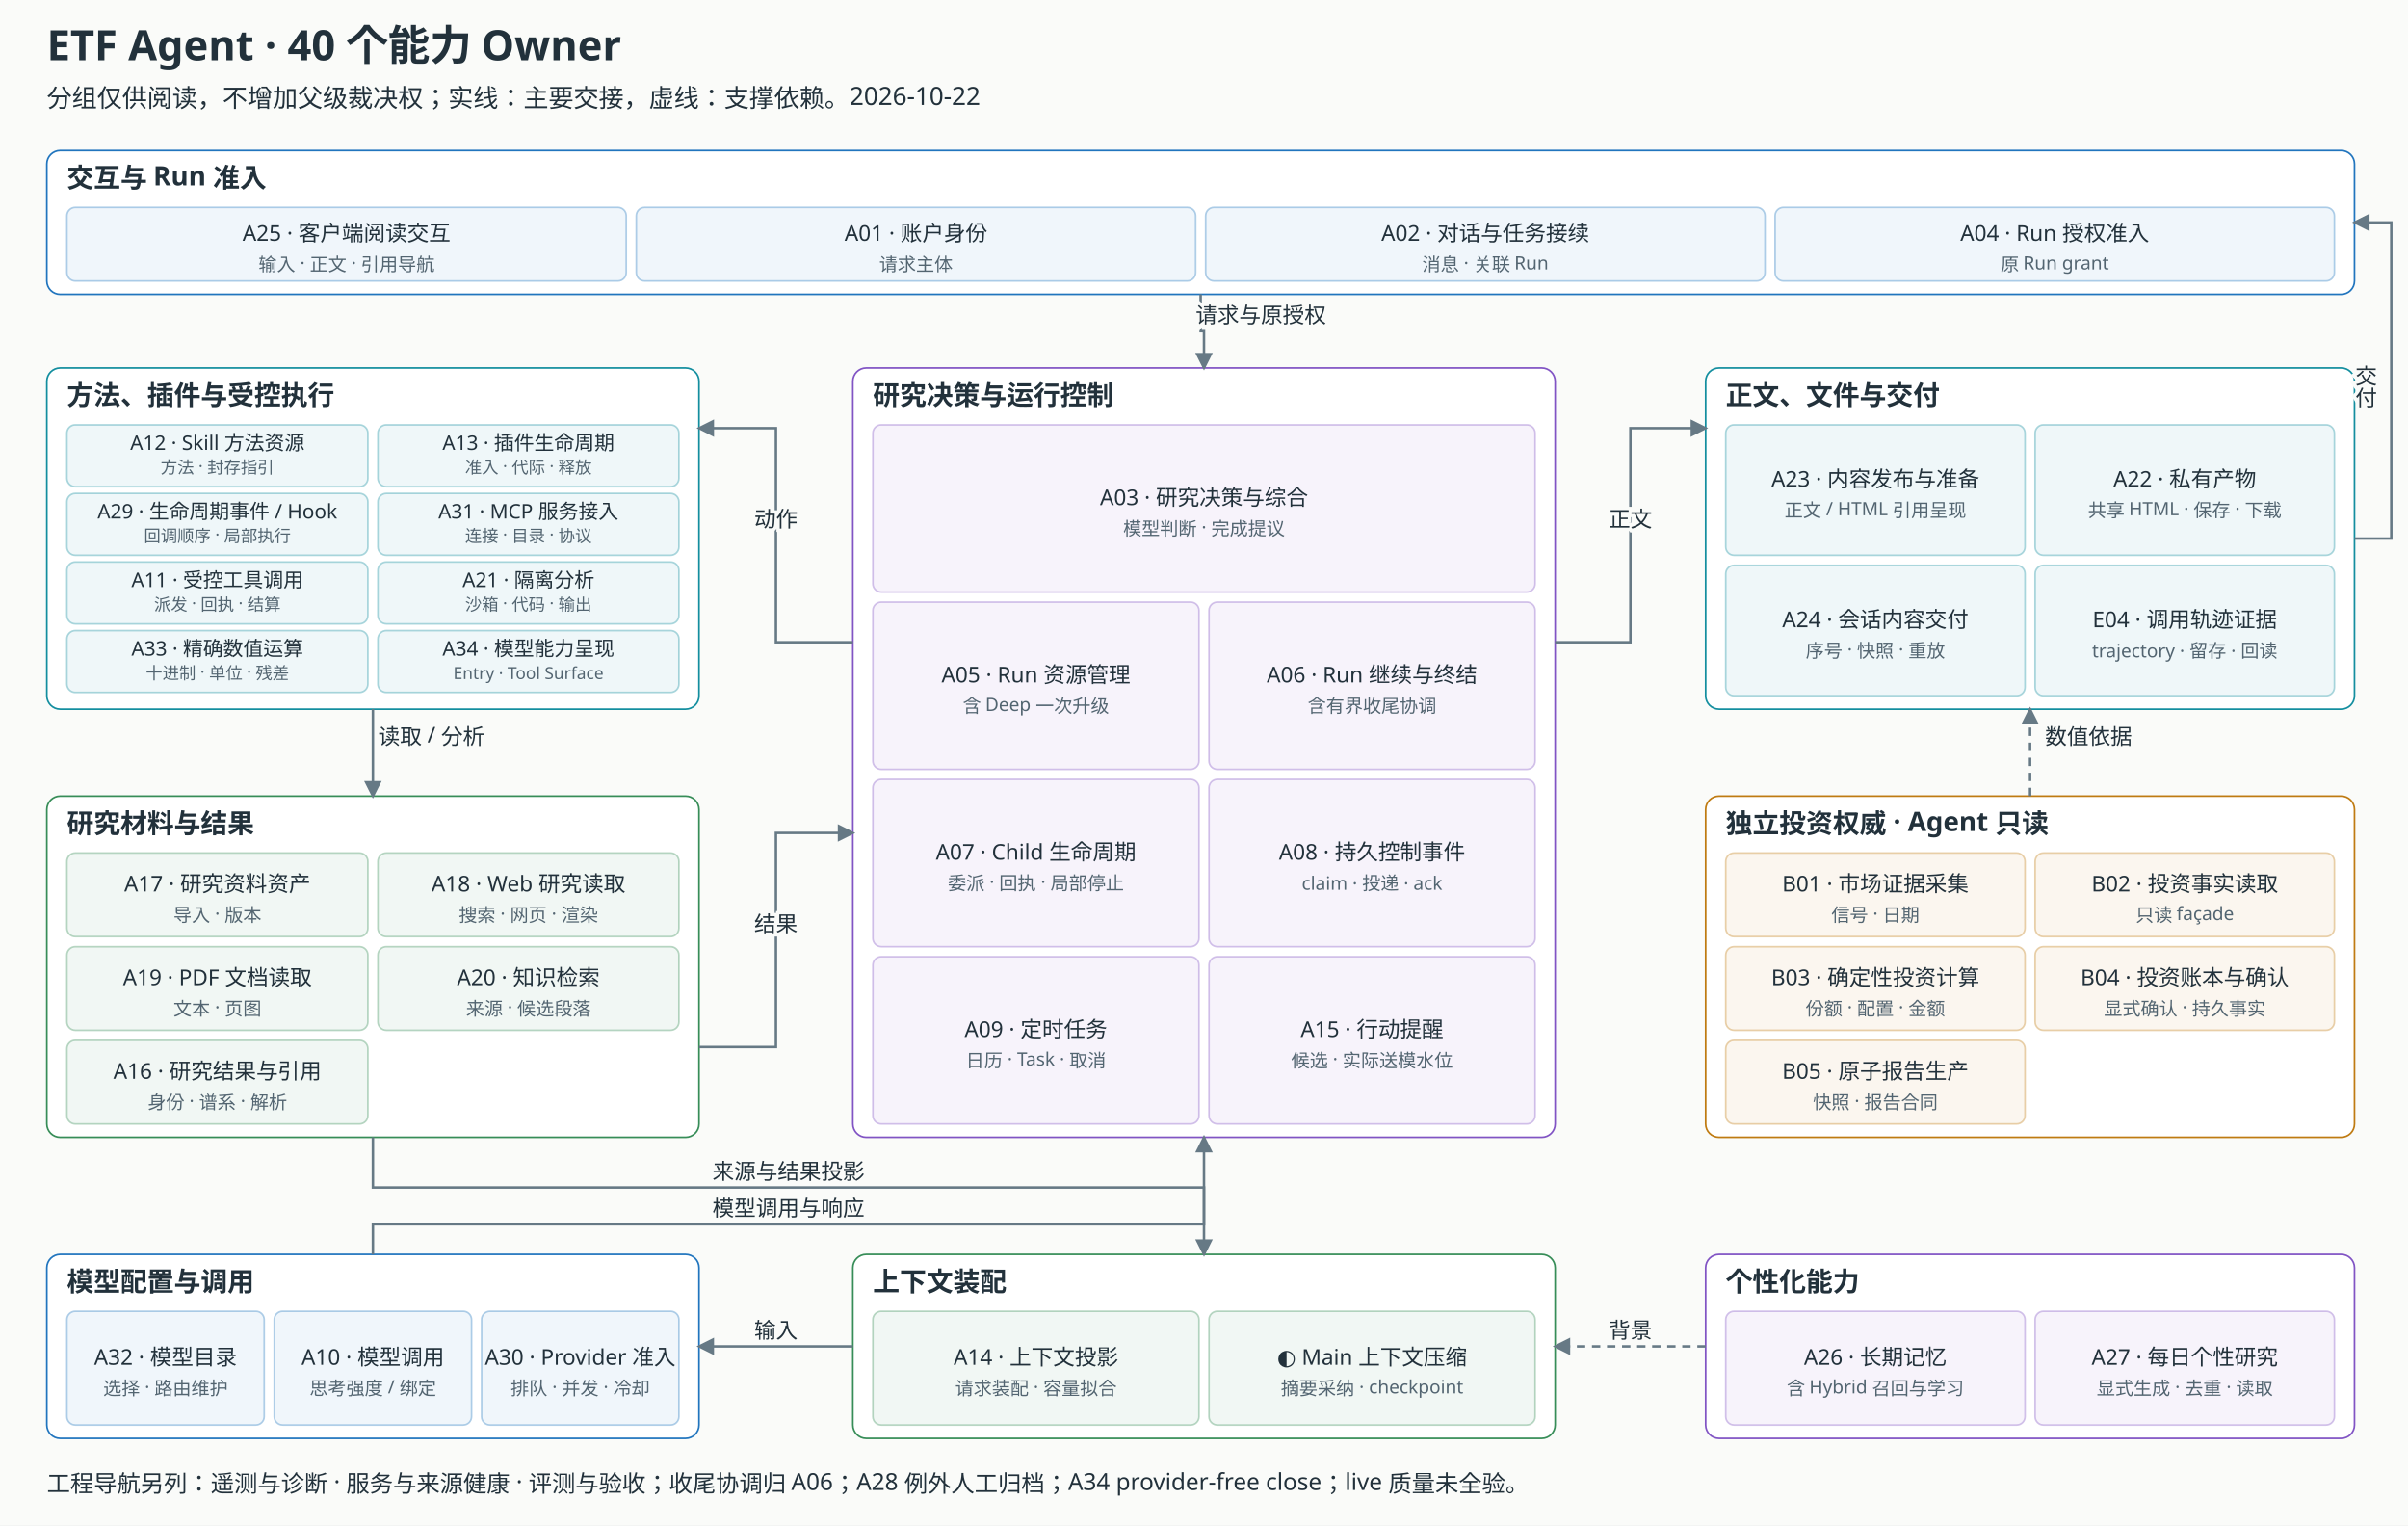
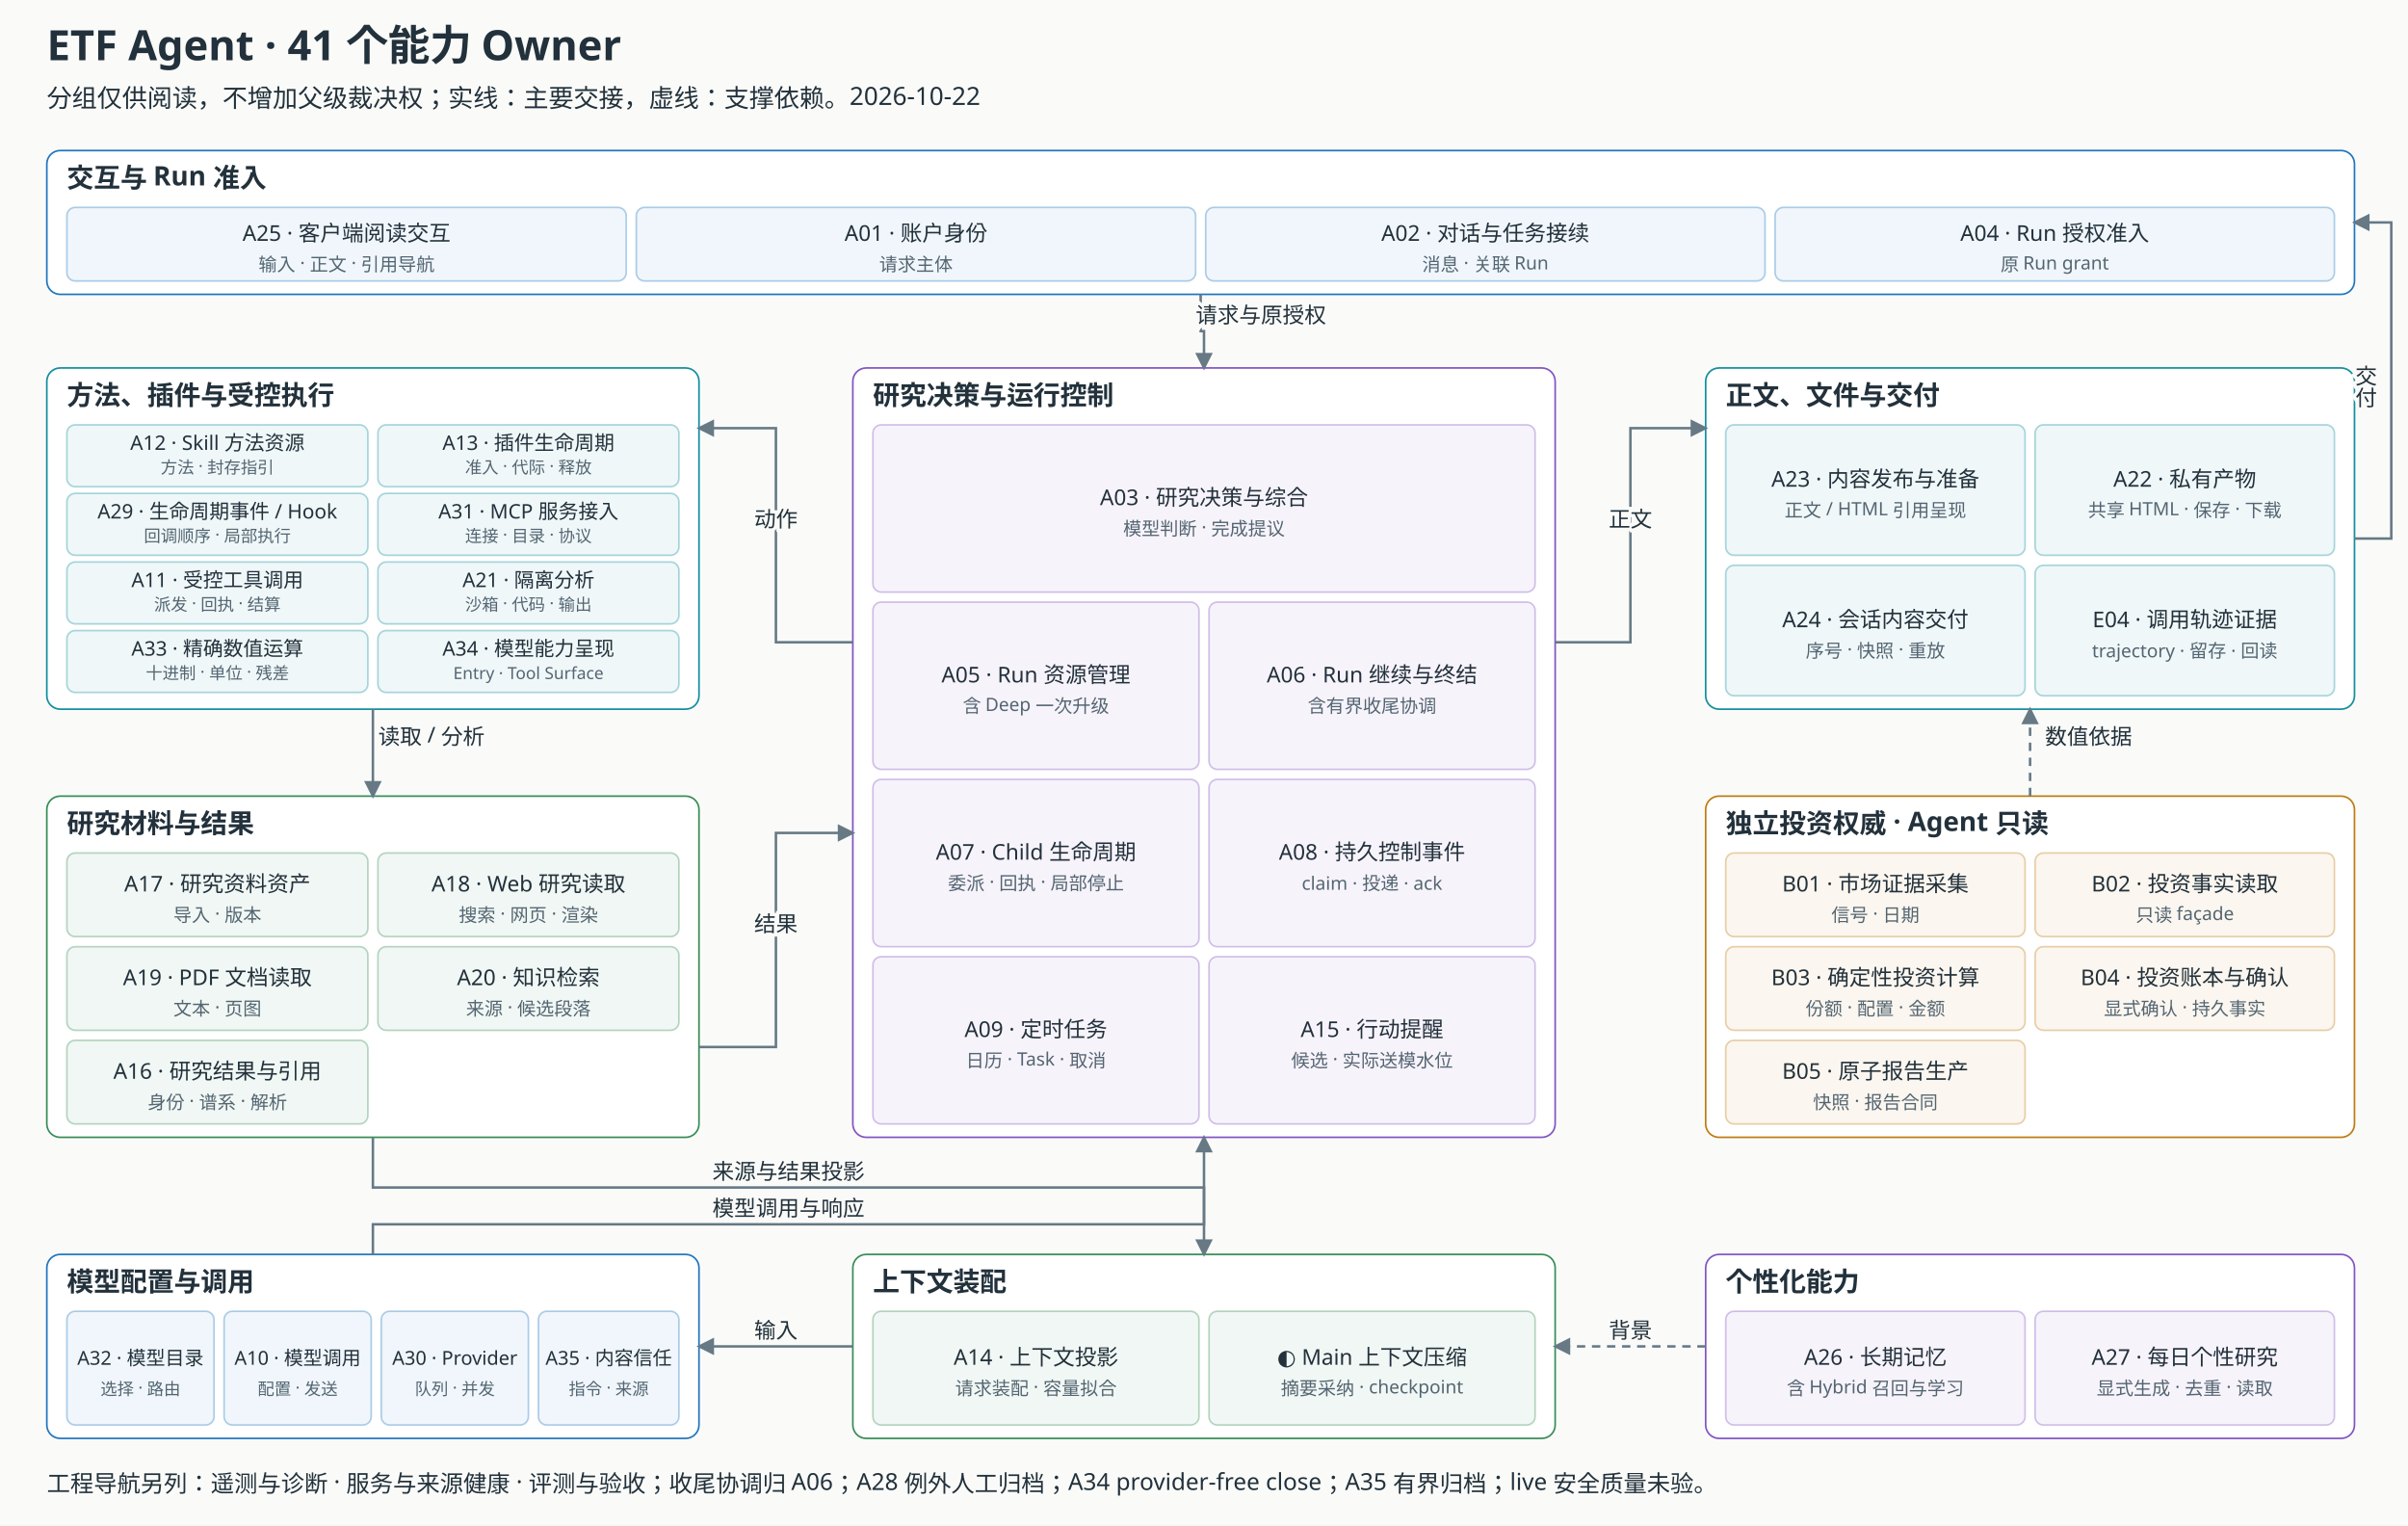
<svg xmlns="http://www.w3.org/2000/svg" viewBox="0 0 1440 912" role="img" aria-labelledby="title desc">
  <defs>
    <marker id="arrow" markerWidth="7" markerHeight="7" refX="6" refY="3.5" orient="auto">
      <path d="M0 0L7 3.5L0 7" fill="#667985" />
    </marker>
  </defs>
  <rect width="1440" height="912" fill="#fafbf9" />
  <g font-family="system-ui,PingFang SC,Microsoft YaHei,sans-serif" fill="#22313b">
-     <text x="28" y="36" font-size="25" font-weight="600">ETF Agent · 40 个能力 Owner</text>
+     <text x="28" y="36" font-size="25" font-weight="600">ETF Agent · 41 个能力 Owner</text>
    <text x="28" y="64" font-size="15">分组仅供阅读，不增加父级裁决权；实线：主要交接，虚线：支撑依赖。2026-10-22</text>
    <rect x="28" y="90" width="1380" height="86" rx="8" fill="#fff" stroke="#2175be" />
    <text x="40" y="112" font-size="16" font-weight="600">交互与 Run 准入</text>
    <rect x="40.0" y="124.0" width="334.5" height="44.0" rx="5" fill="#2175be" fill-opacity=".07" stroke="#2175be" stroke-opacity=".35" />
    <text x="207.25" y="144.0" text-anchor="middle" font-size="13">A25 · 客户端阅读交互</text>
    <text x="207.25" y="162.0" text-anchor="middle" font-size="11" fill="#536571">输入 · 正文 · 引用导航</text>
    <rect x="380.5" y="124.0" width="334.5" height="44.0" rx="5" fill="#2175be" fill-opacity=".07" stroke="#2175be" stroke-opacity=".35" />
    <text x="547.75" y="144.0" text-anchor="middle" font-size="13">A01 · 账户身份</text>
    <text x="547.75" y="162.0" text-anchor="middle" font-size="11" fill="#536571">请求主体</text>
    <rect x="721.0" y="124.0" width="334.5" height="44.0" rx="5" fill="#2175be" fill-opacity=".07" stroke="#2175be" stroke-opacity=".35" />
    <text x="888.25" y="144.0" text-anchor="middle" font-size="13">A02 · 对话与任务接续</text>
    <text x="888.25" y="162.0" text-anchor="middle" font-size="11" fill="#536571">消息 · 关联 Run</text>
    <rect x="1061.5" y="124.0" width="334.5" height="44.0" rx="5" fill="#2175be" fill-opacity=".07" stroke="#2175be" stroke-opacity=".35" />
    <text x="1228.75" y="144.0" text-anchor="middle" font-size="13">A04 · Run 授权准入</text>
    <text x="1228.75" y="162.0" text-anchor="middle" font-size="11" fill="#536571">原 Run grant</text>
    <rect x="28" y="220" width="390" height="204" rx="8" fill="#fff" stroke="#138e9f" />
    <text x="40" y="242" font-size="16" font-weight="600">方法、插件与受控执行</text>
    <rect x="40.0" y="254.0" width="180.0" height="37.0" rx="5" fill="#138e9f" fill-opacity=".07" stroke="#138e9f" stroke-opacity=".35" />
    <text x="130.0" y="269.0" text-anchor="middle" font-size="12">A12 · Skill 方法资源</text>
    <text x="130.0" y="283.0" text-anchor="middle" font-size="10" fill="#536571">方法 · 封存指引</text>
    <rect x="226.0" y="254.0" width="180.0" height="37.0" rx="5" fill="#138e9f" fill-opacity=".07" stroke="#138e9f" stroke-opacity=".35" />
    <text x="316.0" y="269.0" text-anchor="middle" font-size="12">A13 · 插件生命周期</text>
    <text x="316.0" y="283.0" text-anchor="middle" font-size="10" fill="#536571">准入 · 代际 · 释放</text>
    <rect x="40.0" y="295.0" width="180.0" height="37.0" rx="5" fill="#138e9f" fill-opacity=".07" stroke="#138e9f" stroke-opacity=".35" />
    <text x="130.0" y="310.0" text-anchor="middle" font-size="12">A29 · 生命周期事件 / Hook</text>
    <text x="130.0" y="324.0" text-anchor="middle" font-size="10" fill="#536571">回调顺序 · 局部执行</text>
    <rect x="226.0" y="295.0" width="180.0" height="37.0" rx="5" fill="#138e9f" fill-opacity=".07" stroke="#138e9f" stroke-opacity=".35" />
    <text x="316.0" y="310.0" text-anchor="middle" font-size="12">A31 · MCP 服务接入</text>
    <text x="316.0" y="324.0" text-anchor="middle" font-size="10" fill="#536571">连接 · 目录 · 协议</text>
    <rect x="40.0" y="336.0" width="180.0" height="37.0" rx="5" fill="#138e9f" fill-opacity=".07" stroke="#138e9f" stroke-opacity=".35" />
    <text x="130.0" y="351.0" text-anchor="middle" font-size="12">A11 · 受控工具调用</text>
    <text x="130.0" y="365.0" text-anchor="middle" font-size="10" fill="#536571">派发 · 回执 · 结算</text>
    <rect x="226.0" y="336.0" width="180.0" height="37.0" rx="5" fill="#138e9f" fill-opacity=".07" stroke="#138e9f" stroke-opacity=".35" />
    <text x="316.0" y="351.0" text-anchor="middle" font-size="12">A21 · 隔离分析</text>
    <text x="316.0" y="365.0" text-anchor="middle" font-size="10" fill="#536571">沙箱 · 代码 · 输出</text>
    <rect x="40.0" y="377.0" width="180.0" height="37.0" rx="5" fill="#138e9f" fill-opacity=".07" stroke="#138e9f" stroke-opacity=".35" />
    <text x="130.0" y="392.0" text-anchor="middle" font-size="12">A33 · 精确数值运算</text>
    <text x="130.0" y="406.0" text-anchor="middle" font-size="10" fill="#536571">十进制 · 单位 · 残差</text>
    <rect x="226.0" y="377.0" width="180.0" height="37.0" rx="5" fill="#138e9f" fill-opacity=".07" stroke="#138e9f" stroke-opacity=".35" />
    <text x="316.0" y="392.0" text-anchor="middle" font-size="12">A34 · 模型能力呈现</text>
    <text x="316.0" y="406.0" text-anchor="middle" font-size="10" fill="#536571">Entry · Tool Surface</text>
    <rect x="510" y="220" width="420" height="460" rx="8" fill="#fff" stroke="#8154c4" />
    <text x="522" y="242" font-size="16" font-weight="600">研究决策与运行控制</text>
    <rect x="522.0" y="254.0" width="396.0" height="100.0" rx="5" fill="#8154c4" fill-opacity=".07" stroke="#8154c4" stroke-opacity=".35" />
    <text x="720.0" y="302.0" text-anchor="middle" font-size="13">A03 · 研究决策与综合</text>
    <text x="720.0" y="320.0" text-anchor="middle" font-size="11" fill="#536571">模型判断 · 完成提议</text>
    <rect x="522.0" y="360.0" width="195.0" height="100.0" rx="5" fill="#8154c4" fill-opacity=".07" stroke="#8154c4" stroke-opacity=".35" />
    <text x="619.5" y="408.0" text-anchor="middle" font-size="13">A05 · Run 资源管理</text>
    <text x="619.5" y="426.0" text-anchor="middle" font-size="11" fill="#536571">含 Deep 一次升级</text>
    <rect x="723.0" y="360.0" width="195.0" height="100.0" rx="5" fill="#8154c4" fill-opacity=".07" stroke="#8154c4" stroke-opacity=".35" />
    <text x="820.5" y="408.0" text-anchor="middle" font-size="13">A06 · Run 继续与终结</text>
    <text x="820.5" y="426.0" text-anchor="middle" font-size="11" fill="#536571">含有界收尾协调</text>
    <rect x="522.0" y="466.0" width="195.0" height="100.0" rx="5" fill="#8154c4" fill-opacity=".07" stroke="#8154c4" stroke-opacity=".35" />
    <text x="619.5" y="514.0" text-anchor="middle" font-size="13">A07 · Child 生命周期</text>
    <text x="619.5" y="532.0" text-anchor="middle" font-size="11" fill="#536571">委派 · 回执 · 局部停止</text>
    <rect x="723.0" y="466.0" width="195.0" height="100.0" rx="5" fill="#8154c4" fill-opacity=".07" stroke="#8154c4" stroke-opacity=".35" />
    <text x="820.5" y="514.0" text-anchor="middle" font-size="13">A08 · 持久控制事件</text>
    <text x="820.5" y="532.0" text-anchor="middle" font-size="11" fill="#536571">claim · 投递 · ack</text>
    <rect x="522.0" y="572.0" width="195.0" height="100.0" rx="5" fill="#8154c4" fill-opacity=".07" stroke="#8154c4" stroke-opacity=".35" />
    <text x="619.5" y="620.0" text-anchor="middle" font-size="13">A09 · 定时任务</text>
    <text x="619.5" y="638.0" text-anchor="middle" font-size="11" fill="#536571">日历 · Task · 取消</text>
    <rect x="723.0" y="572.0" width="195.0" height="100.0" rx="5" fill="#8154c4" fill-opacity=".07" stroke="#8154c4" stroke-opacity=".35" />
    <text x="820.5" y="620.0" text-anchor="middle" font-size="13">A15 · 行动提醒</text>
    <text x="820.5" y="638.0" text-anchor="middle" font-size="11" fill="#536571">候选 · 实际送模水位</text>
    <rect x="1020" y="220" width="388" height="204" rx="8" fill="#fff" stroke="#138e9f" />
    <text x="1032" y="242" font-size="16" font-weight="600">正文、文件与交付</text>
    <rect x="1032.0" y="254.0" width="179.0" height="78.0" rx="5" fill="#138e9f" fill-opacity=".07" stroke="#138e9f" stroke-opacity=".35" />
    <text x="1121.5" y="291.0" text-anchor="middle" font-size="13">A23 · 内容发布与准备</text>
    <text x="1121.5" y="309.0" text-anchor="middle" font-size="11" fill="#536571">正文 / HTML 引用呈现</text>
    <rect x="1217.0" y="254.0" width="179.0" height="78.0" rx="5" fill="#138e9f" fill-opacity=".07" stroke="#138e9f" stroke-opacity=".35" />
    <text x="1306.5" y="291.0" text-anchor="middle" font-size="13">A22 · 私有产物</text>
    <text x="1306.5" y="309.0" text-anchor="middle" font-size="11" fill="#536571">共享 HTML · 保存 · 下载</text>
    <rect x="1032.0" y="338.0" width="179.0" height="78.0" rx="5" fill="#138e9f" fill-opacity=".07" stroke="#138e9f" stroke-opacity=".35" />
    <text x="1121.5" y="375.0" text-anchor="middle" font-size="13">A24 · 会话内容交付</text>
    <text x="1121.5" y="393.0" text-anchor="middle" font-size="11" fill="#536571">序号 · 快照 · 重放</text>
    <rect x="1217.0" y="338.0" width="179.0" height="78.0" rx="5" fill="#138e9f" fill-opacity=".07" stroke="#138e9f" stroke-opacity=".35" />
    <text x="1306.5" y="375.0" text-anchor="middle" font-size="13">E04 · 调用轨迹证据</text>
    <text x="1306.5" y="393.0" text-anchor="middle" font-size="11" fill="#536571">trajectory · 留存 · 回读</text>
    <rect x="28" y="476" width="390" height="204" rx="8" fill="#fff" stroke="#378d58" />
    <text x="40" y="498" font-size="16" font-weight="600">研究材料与结果</text>
    <rect x="40.0" y="510.0" width="180.0" height="50.0" rx="5" fill="#378d58" fill-opacity=".07" stroke="#378d58" stroke-opacity=".35" />
    <text x="130.0" y="533.0" text-anchor="middle" font-size="13">A17 · 研究资料资产</text>
    <text x="130.0" y="551.0" text-anchor="middle" font-size="11" fill="#536571">导入 · 版本</text>
    <rect x="226.0" y="510.0" width="180.0" height="50.0" rx="5" fill="#378d58" fill-opacity=".07" stroke="#378d58" stroke-opacity=".35" />
    <text x="316.0" y="533.0" text-anchor="middle" font-size="13">A18 · Web 研究读取</text>
    <text x="316.0" y="551.0" text-anchor="middle" font-size="11" fill="#536571">搜索 · 网页 · 渲染</text>
    <rect x="40.0" y="566.0" width="180.0" height="50.0" rx="5" fill="#378d58" fill-opacity=".07" stroke="#378d58" stroke-opacity=".35" />
    <text x="130.0" y="589.0" text-anchor="middle" font-size="13">A19 · PDF 文档读取</text>
    <text x="130.0" y="607.0" text-anchor="middle" font-size="11" fill="#536571">文本 · 页图</text>
    <rect x="226.0" y="566.0" width="180.0" height="50.0" rx="5" fill="#378d58" fill-opacity=".07" stroke="#378d58" stroke-opacity=".35" />
    <text x="316.0" y="589.0" text-anchor="middle" font-size="13">A20 · 知识检索</text>
    <text x="316.0" y="607.0" text-anchor="middle" font-size="11" fill="#536571">来源 · 候选段落</text>
    <rect x="40.0" y="622.0" width="180.0" height="50.0" rx="5" fill="#378d58" fill-opacity=".07" stroke="#378d58" stroke-opacity=".35" />
    <text x="130.0" y="645.0" text-anchor="middle" font-size="13">A16 · 研究结果与引用</text>
    <text x="130.0" y="663.0" text-anchor="middle" font-size="11" fill="#536571">身份 · 谱系 · 解析</text>
    <rect x="1020" y="476" width="388" height="204" rx="8" fill="#fff" stroke="#bf7b12" />
    <text x="1032" y="498" font-size="16" font-weight="600">独立投资权威 · Agent 只读</text>
    <rect x="1032.0" y="510.0" width="179.0" height="50.0" rx="5" fill="#bf7b12" fill-opacity=".07" stroke="#bf7b12" stroke-opacity=".35" />
    <text x="1121.5" y="533.0" text-anchor="middle" font-size="13">B01 · 市场证据采集</text>
    <text x="1121.5" y="551.0" text-anchor="middle" font-size="11" fill="#536571">信号 · 日期</text>
    <rect x="1217.0" y="510.0" width="179.0" height="50.0" rx="5" fill="#bf7b12" fill-opacity=".07" stroke="#bf7b12" stroke-opacity=".35" />
    <text x="1306.5" y="533.0" text-anchor="middle" font-size="13">B02 · 投资事实读取</text>
    <text x="1306.5" y="551.0" text-anchor="middle" font-size="11" fill="#536571">只读 façade</text>
    <rect x="1032.0" y="566.0" width="179.0" height="50.0" rx="5" fill="#bf7b12" fill-opacity=".07" stroke="#bf7b12" stroke-opacity=".35" />
    <text x="1121.5" y="589.0" text-anchor="middle" font-size="13">B03 · 确定性投资计算</text>
    <text x="1121.5" y="607.0" text-anchor="middle" font-size="11" fill="#536571">份额 · 配置 · 金额</text>
    <rect x="1217.0" y="566.0" width="179.0" height="50.0" rx="5" fill="#bf7b12" fill-opacity=".07" stroke="#bf7b12" stroke-opacity=".35" />
    <text x="1306.5" y="589.0" text-anchor="middle" font-size="13">B04 · 投资账本与确认</text>
    <text x="1306.5" y="607.0" text-anchor="middle" font-size="11" fill="#536571">显式确认 · 持久事实</text>
    <rect x="1032.0" y="622.0" width="179.0" height="50.0" rx="5" fill="#bf7b12" fill-opacity=".07" stroke="#bf7b12" stroke-opacity=".35" />
    <text x="1121.5" y="645.0" text-anchor="middle" font-size="13">B05 · 原子报告生产</text>
    <text x="1121.5" y="663.0" text-anchor="middle" font-size="11" fill="#536571">快照 · 报告合同</text>
    <rect x="28" y="750" width="390" height="110" rx="8" fill="#fff" stroke="#2175be" />
    <text x="40" y="772" font-size="16" font-weight="600">模型配置与调用</text>
-     <rect x="40.0" y="784.0" width="118.0" height="68.0" rx="5" fill="#2175be" fill-opacity=".07" stroke="#2175be" stroke-opacity=".35" />
-     <text x="99.0" y="816.0" text-anchor="middle" font-size="13">A32 · 模型目录</text>
-     <text x="99.0" y="834.0" text-anchor="middle" font-size="11" fill="#536571">选择 · 路由维护</text>
-     <rect x="164.0" y="784.0" width="118.0" height="68.0" rx="5" fill="#2175be" fill-opacity=".07" stroke="#2175be" stroke-opacity=".35" />
-     <text x="223.0" y="816.0" text-anchor="middle" font-size="13">A10 · 模型调用</text>
-     <text x="223.0" y="834.0" text-anchor="middle" font-size="11" fill="#536571">思考强度 / 绑定</text>
-     <rect x="288.0" y="784.0" width="118.0" height="68.0" rx="5" fill="#2175be" fill-opacity=".07" stroke="#2175be" stroke-opacity=".35" />
-     <text x="347.0" y="816.0" text-anchor="middle" font-size="13">A30 · Provider 准入</text>
-     <text x="347.0" y="834.0" text-anchor="middle" font-size="11" fill="#536571">排队 · 并发 · 冷却</text>
+     <rect x="40" y="784.0" width="88" height="68.0" rx="5" fill="#2175be" fill-opacity=".07" stroke="#2175be" stroke-opacity=".35" />
+     <text x="84" y="816.0" text-anchor="middle" font-size="11.5">A32 · 模型目录</text>
+     <text x="84" y="834.0" text-anchor="middle" font-size="10" fill="#536571">选择 · 路由</text>
+     <rect x="134" y="784.0" width="88" height="68.0" rx="5" fill="#2175be" fill-opacity=".07" stroke="#2175be" stroke-opacity=".35" />
+     <text x="178" y="816.0" text-anchor="middle" font-size="11.5">A10 · 模型调用</text>
+     <text x="178" y="834.0" text-anchor="middle" font-size="10" fill="#536571">配置 · 发送</text>
+     <rect x="228" y="784.0" width="88" height="68.0" rx="5" fill="#2175be" fill-opacity=".07" stroke="#2175be" stroke-opacity=".35" />
+     <text x="272" y="816.0" text-anchor="middle" font-size="11.5">A30 · Provider</text>
+     <text x="272" y="834.0" text-anchor="middle" font-size="10" fill="#536571">队列 · 并发</text>
+     <rect x="322" y="784.0" width="84" height="68.0" rx="5" fill="#2175be" fill-opacity=".07" stroke="#2175be" stroke-opacity=".35" />
+     <text x="364" y="816.0" text-anchor="middle" font-size="11.5">A35 · 内容信任</text>
+     <text x="364" y="834.0" text-anchor="middle" font-size="10" fill="#536571">指令 · 来源</text>
    <rect x="510" y="750" width="420" height="110" rx="8" fill="#fff" stroke="#378d58" />
    <text x="522" y="772" font-size="16" font-weight="600">上下文装配</text>
    <rect x="522.0" y="784.0" width="195.0" height="68.0" rx="5" fill="#378d58" fill-opacity=".07" stroke="#378d58" stroke-opacity=".35" />
    <text x="619.5" y="816.0" text-anchor="middle" font-size="13">A14 · 上下文投影</text>
    <text x="619.5" y="834.0" text-anchor="middle" font-size="11" fill="#536571">请求装配 · 容量拟合</text>
    <rect x="723.0" y="784.0" width="195.0" height="68.0" rx="5" fill="#378d58" fill-opacity=".07" stroke="#378d58" stroke-opacity=".35" />
    <text x="820.5" y="816.0" text-anchor="middle" font-size="13">◐ Main 上下文压缩</text>
    <text x="820.5" y="834.0" text-anchor="middle" font-size="11" fill="#536571">摘要采纳 · checkpoint</text>
    <rect x="1020" y="750" width="388" height="110" rx="8" fill="#fff" stroke="#8154c4" />
    <text x="1032" y="772" font-size="16" font-weight="600">个性化能力</text>
    <rect x="1032.0" y="784.0" width="179.0" height="68.0" rx="5" fill="#8154c4" fill-opacity=".07" stroke="#8154c4" stroke-opacity=".35" />
    <text x="1121.5" y="816.0" text-anchor="middle" font-size="13">A26 · 长期记忆</text>
    <text x="1121.5" y="834.0" text-anchor="middle" font-size="11" fill="#536571">含 Hybrid 召回与学习</text>
    <rect x="1217.0" y="784.0" width="179.0" height="68.0" rx="5" fill="#8154c4" fill-opacity=".07" stroke="#8154c4" stroke-opacity=".35" />
    <text x="1306.5" y="816.0" text-anchor="middle" font-size="13">A27 · 每日个性研究</text>
    <text x="1306.5" y="834.0" text-anchor="middle" font-size="11" fill="#536571">显式生成 · 去重 · 读取</text>
    <path d="M718.0 176 V198.0 H720.0 V220" fill="none" stroke="#667985" stroke-width="1.5" marker-end="url(#arrow)" />
    <text x="754.0" y="193.0" font-size="13" text-anchor="middle" paint-order="stroke" stroke="#fafbf9" stroke-width="4">请求与原授权</text>
    <path d="M510 384.0 H464.0 V256.0 H418" fill="none" stroke="#667985" stroke-width="1.5" marker-end="url(#arrow)" />
    <text x="464.0" y="315.0" font-size="13" text-anchor="middle" paint-order="stroke" stroke="#fafbf9" stroke-width="4">动作</text>
    <path d="M223.0 424 V450.0 H223.0 V476" fill="none" stroke="#667985" stroke-width="1.5" marker-end="url(#arrow)" />
    <text x="258.0" y="445.0" font-size="13" text-anchor="middle" paint-order="stroke" stroke="#fafbf9" stroke-width="4">读取 / 分析</text>
    <path d="M418 626.0 H464.0 V498.0 H510" fill="none" stroke="#667985" stroke-width="1.5" marker-end="url(#arrow)" />
    <text x="464.0" y="557.0" font-size="13" text-anchor="middle" paint-order="stroke" stroke="#fafbf9" stroke-width="4">结果</text>
    <path d="M930 384.0 H975.0 V256.0 H1020" fill="none" stroke="#667985" stroke-width="1.5" marker-end="url(#arrow)" />
    <text x="975.0" y="315.0" font-size="13" text-anchor="middle" paint-order="stroke" stroke="#fafbf9" stroke-width="4">正文</text>
    <path d="M1214.0 476 V450.0 H1214.0 V424" fill="none" stroke="#667985" stroke-width="1.5" marker-end="url(#arrow)" stroke-dasharray="5 4" />
    <text x="1249.0" y="445.0" font-size="13" text-anchor="middle" paint-order="stroke" stroke="#fafbf9" stroke-width="4">数值依据</text>
    <path d="M223.0 680 V710 H720.0 V750" fill="none" stroke="#667985" stroke-width="1.5" marker-end="url(#arrow)" />
    <text x="471.5" y="705" font-size="13" text-anchor="middle" paint-order="stroke" stroke="#fafbf9" stroke-width="4">来源与结果投影</text>
    <path d="M223.0 750 V732 H720.0 V680" fill="none" stroke="#667985" stroke-width="1.5" marker-end="url(#arrow)" />
    <text x="471.5" y="727" font-size="13" text-anchor="middle" paint-order="stroke" stroke="#fafbf9" stroke-width="4">模型调用与响应</text>
    <path d="M510 805.0 H464.0 V805.0 H418" fill="none" stroke="#667985" stroke-width="1.5" marker-end="url(#arrow)" />
    <text x="464.0" y="800.0" font-size="13" text-anchor="middle" paint-order="stroke" stroke="#fafbf9" stroke-width="4">输入</text>
    <path d="M1020 805.0 H975.0 V805.0 H930" fill="none" stroke="#667985" stroke-width="1.5" marker-end="url(#arrow)" stroke-dasharray="5 4" />
    <text x="975.0" y="800.0" font-size="13" text-anchor="middle" paint-order="stroke" stroke="#fafbf9" stroke-width="4">背景</text>
    <path d="M1408 322.0 H1430 V133.0 H1408" fill="none" stroke="#667985" stroke-width="1.5" marker-end="url(#arrow)" />
    <text x="1415" y="227.5" font-size="13" text-anchor="middle" paint-order="stroke" stroke="#fafbf9" stroke-width="4" writing-mode="vertical-rl">交付</text>
-     <text x="28" y="892" font-size="14">工程导航另列：遥测与诊断 · 服务与来源健康 · 评测与验收；收尾协调归 A06；A28 例外人工归档；A34 provider-free close；live 质量未全验。</text>
+     <text x="28" y="892" font-size="14">工程导航另列：遥测与诊断 · 服务与来源健康 · 评测与验收；收尾协调归 A06；A28 例外人工归档；A34 provider-free close；A35 有界归档；live 安全质量未验。</text>
  </g>
</svg>
